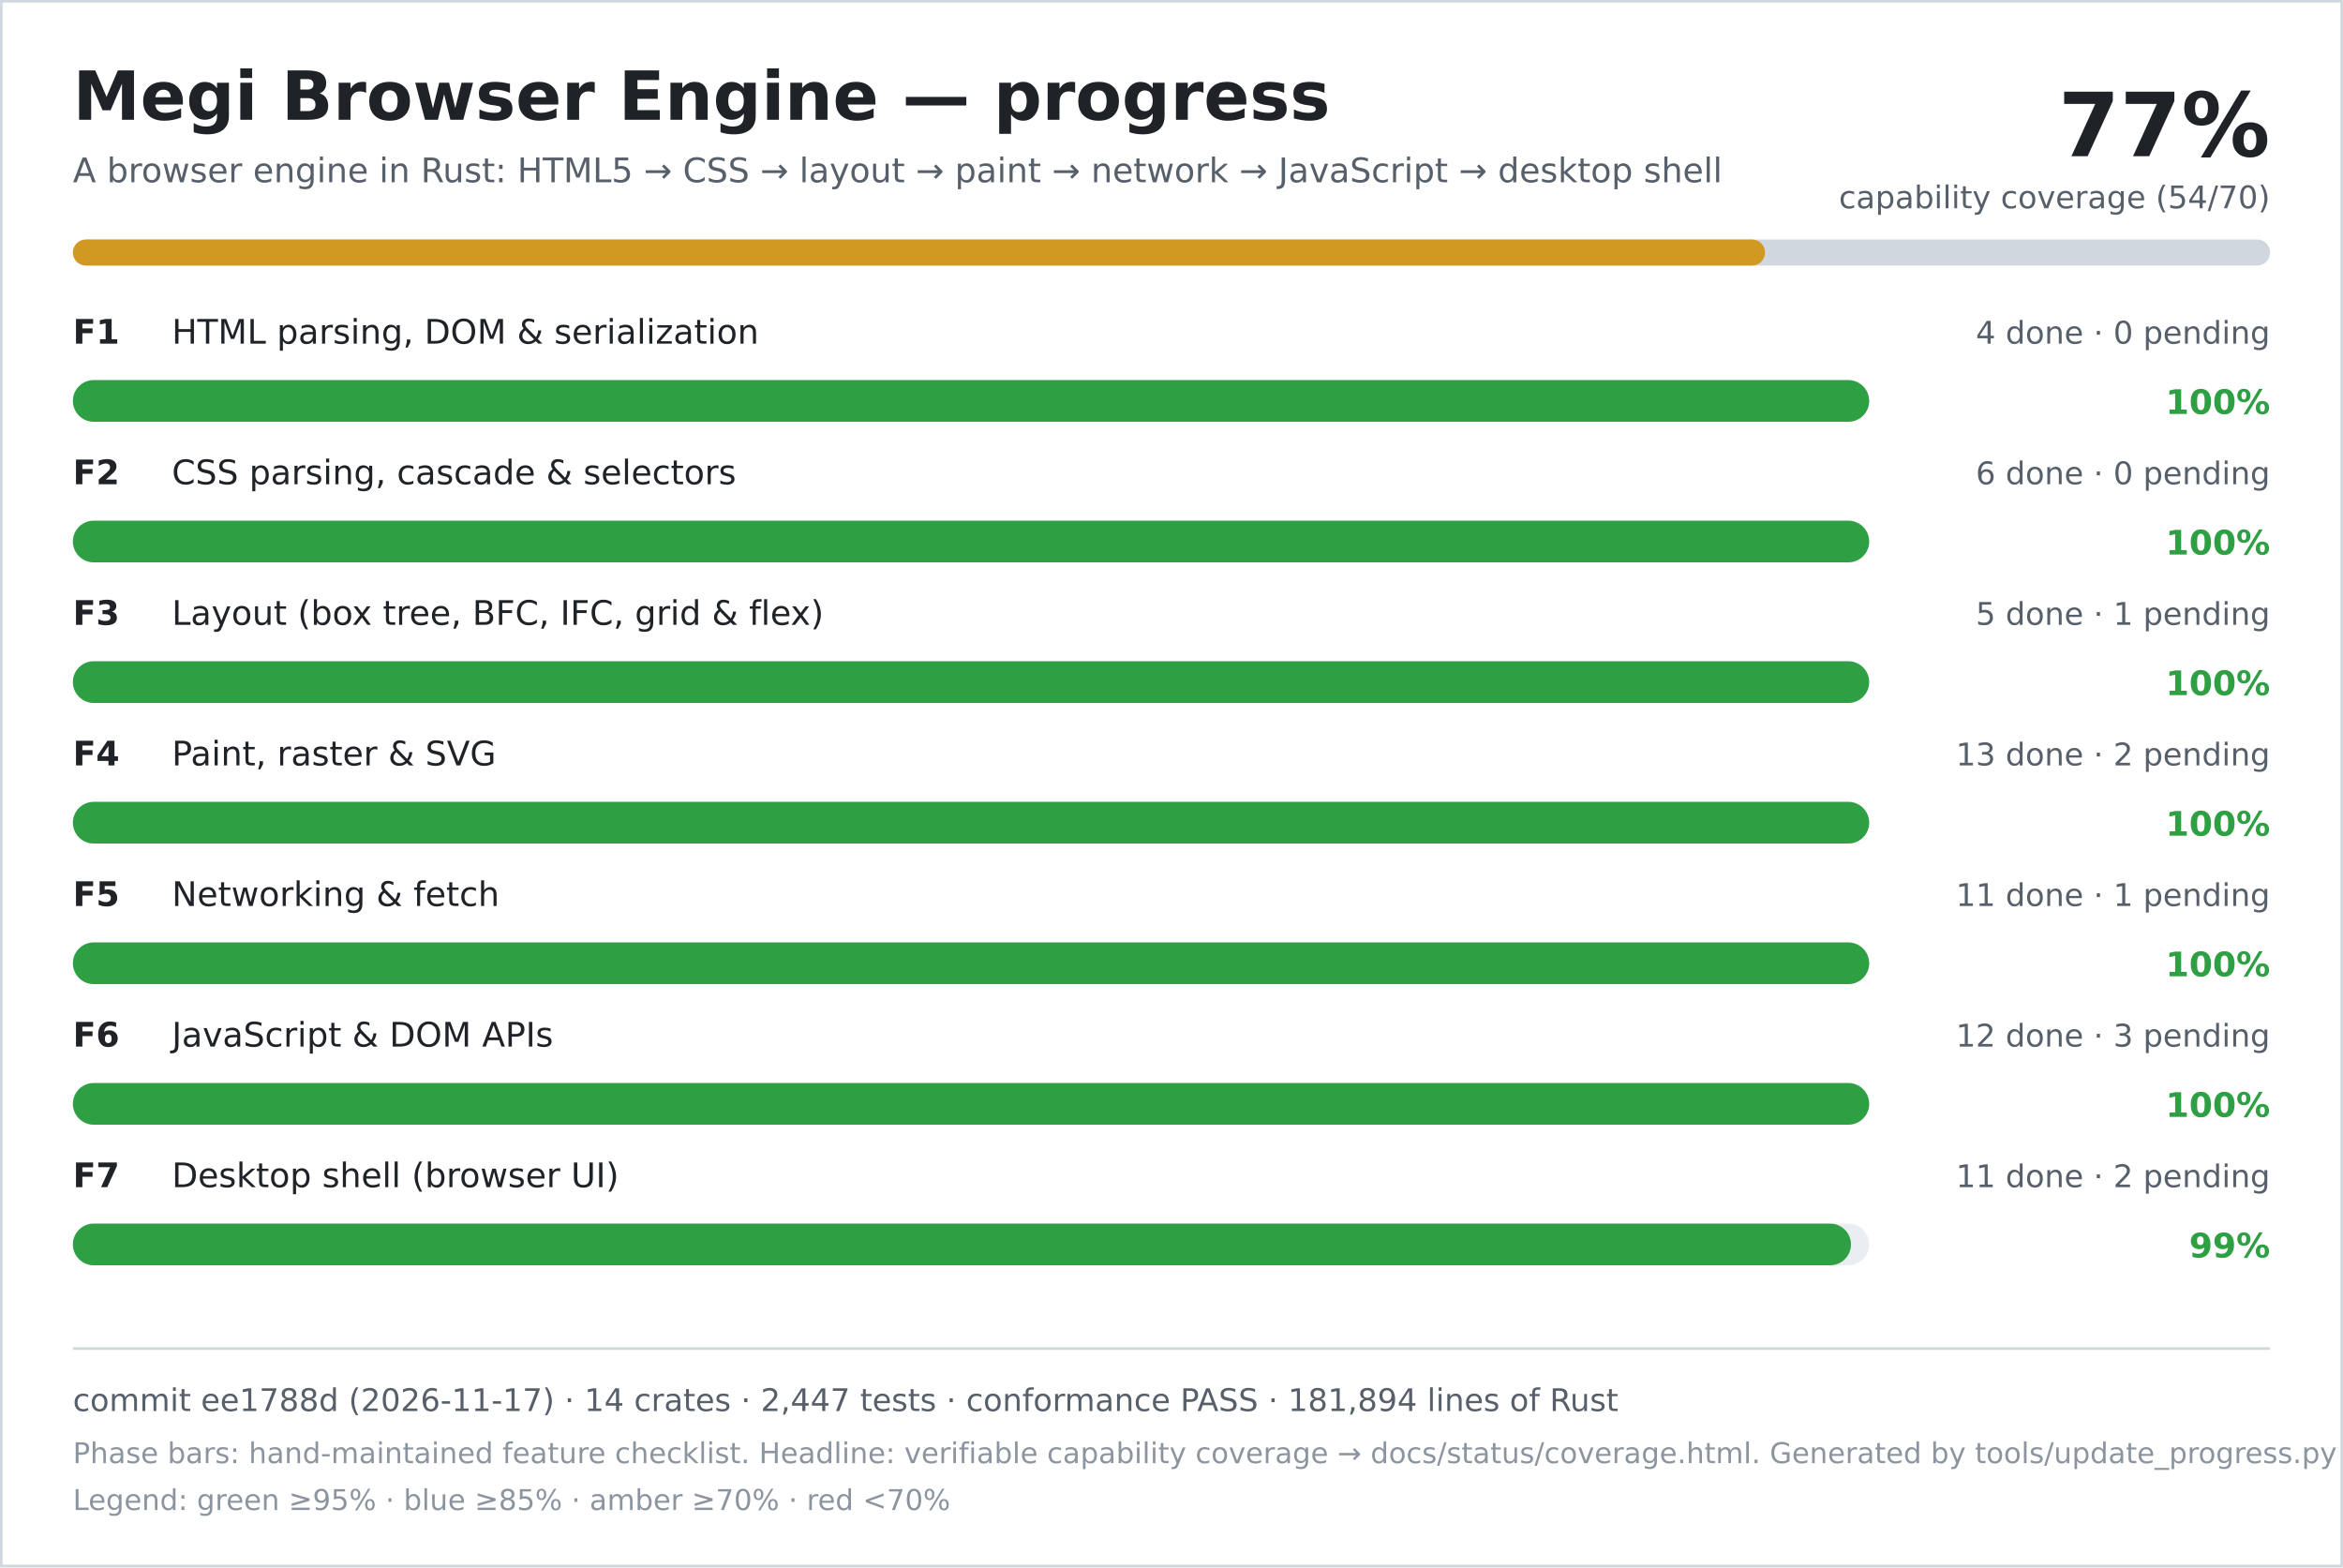
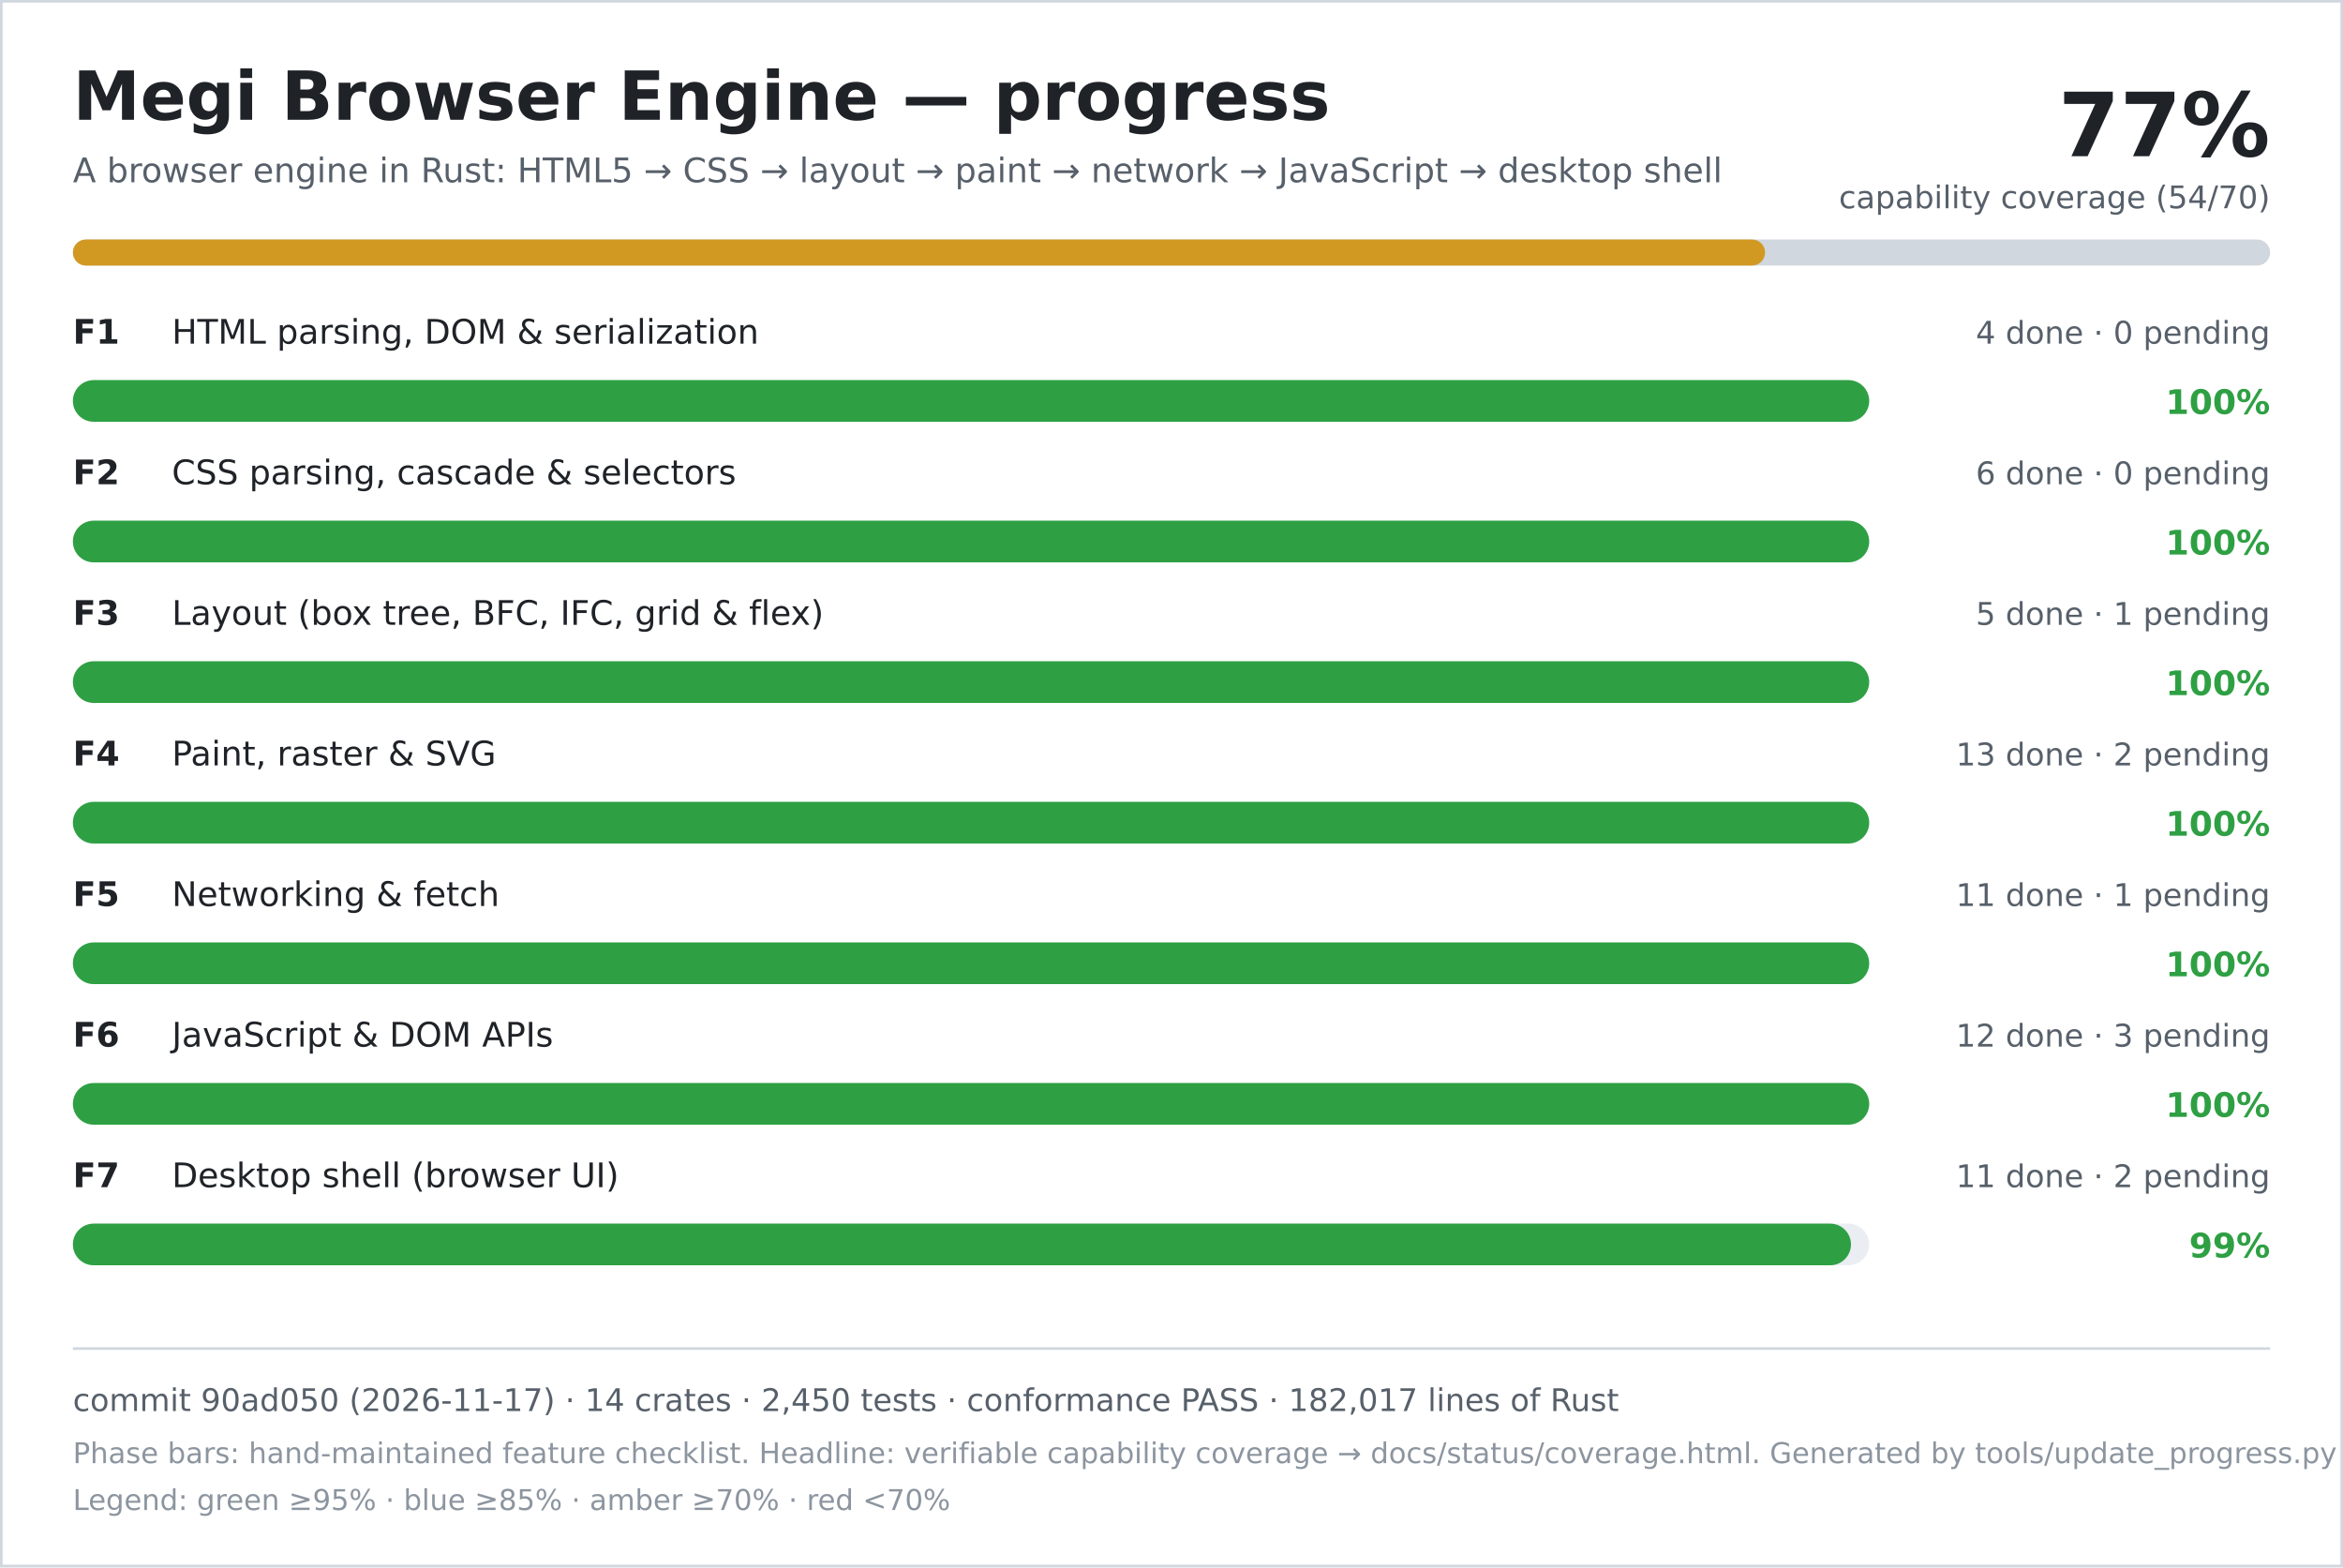
<svg xmlns="http://www.w3.org/2000/svg" width="900" height="602" viewBox="0 0 900 602" role="img" aria-labelledby="title desc">
  <rect width="900" height="602" fill="#ffffff" />
  <rect x="0.5" y="0.5" width="899" height="601" fill="none" stroke="#d0d7de" />
  <text x="28" y="46" font-family="DejaVu Sans, Verdana, sans-serif" font-size="26" font-weight="700" fill="#1f2328">Megi Browser Engine — progress</text>
  <text x="28" y="70" font-family="DejaVu Sans, Verdana, sans-serif" font-size="13" fill="#57606a">A browser engine in Rust: HTML5 → CSS → layout → paint → network → JavaScript → desktop shell</text>
  <text x="872" y="60" text-anchor="end" font-family="DejaVu Sans, Verdana, sans-serif" font-size="34" font-weight="700" fill="#1f2328">77%</text>
  <text x="872" y="80" text-anchor="end" font-family="DejaVu Sans, Verdana, sans-serif" font-size="12" fill="#57606a">capability coverage (54/70)</text>
  <rect x="28" y="92" width="844" height="10" rx="5" fill="#d0d7de" />
  <rect x="28" y="92" width="650" height="10" rx="5" fill="#d29922" />
  <text x="28" y="132" font-family="DejaVu Sans, Verdana, sans-serif" font-size="13" font-weight="700" fill="#1f2328">F1</text>
  <text x="66" y="132" font-family="DejaVu Sans, Verdana, sans-serif" font-size="13" fill="#1f2328">HTML parsing, DOM &amp; serialization</text>
  <text x="872" y="132" text-anchor="end" font-family="DejaVu Sans, Verdana, sans-serif" font-size="12" fill="#57606a">4 done · 0 pending</text>
  <rect x="28" y="146" width="690" height="16" rx="8" fill="#eaeef2" />
  <rect x="28" y="146" width="690" height="16" rx="8" fill="#2ea043" />
  <text x="872" y="159" text-anchor="end" font-family="DejaVu Sans, Verdana, sans-serif" font-size="13" font-weight="700" fill="#2ea043">100%</text>
  <text x="28" y="186" font-family="DejaVu Sans, Verdana, sans-serif" font-size="13" font-weight="700" fill="#1f2328">F2</text>
  <text x="66" y="186" font-family="DejaVu Sans, Verdana, sans-serif" font-size="13" fill="#1f2328">CSS parsing, cascade &amp; selectors</text>
  <text x="872" y="186" text-anchor="end" font-family="DejaVu Sans, Verdana, sans-serif" font-size="12" fill="#57606a">6 done · 0 pending</text>
  <rect x="28" y="200" width="690" height="16" rx="8" fill="#eaeef2" />
  <rect x="28" y="200" width="690" height="16" rx="8" fill="#2ea043" />
  <text x="872" y="213" text-anchor="end" font-family="DejaVu Sans, Verdana, sans-serif" font-size="13" font-weight="700" fill="#2ea043">100%</text>
  <text x="28" y="240" font-family="DejaVu Sans, Verdana, sans-serif" font-size="13" font-weight="700" fill="#1f2328">F3</text>
  <text x="66" y="240" font-family="DejaVu Sans, Verdana, sans-serif" font-size="13" fill="#1f2328">Layout (box tree, BFC, IFC, grid &amp; flex)</text>
  <text x="872" y="240" text-anchor="end" font-family="DejaVu Sans, Verdana, sans-serif" font-size="12" fill="#57606a">5 done · 1 pending</text>
  <rect x="28" y="254" width="690" height="16" rx="8" fill="#eaeef2" />
  <rect x="28" y="254" width="690" height="16" rx="8" fill="#2ea043" />
  <text x="872" y="267" text-anchor="end" font-family="DejaVu Sans, Verdana, sans-serif" font-size="13" font-weight="700" fill="#2ea043">100%</text>
  <text x="28" y="294" font-family="DejaVu Sans, Verdana, sans-serif" font-size="13" font-weight="700" fill="#1f2328">F4</text>
  <text x="66" y="294" font-family="DejaVu Sans, Verdana, sans-serif" font-size="13" fill="#1f2328">Paint, raster &amp; SVG</text>
  <text x="872" y="294" text-anchor="end" font-family="DejaVu Sans, Verdana, sans-serif" font-size="12" fill="#57606a">13 done · 2 pending</text>
  <rect x="28" y="308" width="690" height="16" rx="8" fill="#eaeef2" />
  <rect x="28" y="308" width="690" height="16" rx="8" fill="#2ea043" />
  <text x="872" y="321" text-anchor="end" font-family="DejaVu Sans, Verdana, sans-serif" font-size="13" font-weight="700" fill="#2ea043">100%</text>
  <text x="28" y="348" font-family="DejaVu Sans, Verdana, sans-serif" font-size="13" font-weight="700" fill="#1f2328">F5</text>
  <text x="66" y="348" font-family="DejaVu Sans, Verdana, sans-serif" font-size="13" fill="#1f2328">Networking &amp; fetch</text>
  <text x="872" y="348" text-anchor="end" font-family="DejaVu Sans, Verdana, sans-serif" font-size="12" fill="#57606a">11 done · 1 pending</text>
  <rect x="28" y="362" width="690" height="16" rx="8" fill="#eaeef2" />
  <rect x="28" y="362" width="690" height="16" rx="8" fill="#2ea043" />
  <text x="872" y="375" text-anchor="end" font-family="DejaVu Sans, Verdana, sans-serif" font-size="13" font-weight="700" fill="#2ea043">100%</text>
  <text x="28" y="402" font-family="DejaVu Sans, Verdana, sans-serif" font-size="13" font-weight="700" fill="#1f2328">F6</text>
  <text x="66" y="402" font-family="DejaVu Sans, Verdana, sans-serif" font-size="13" fill="#1f2328">JavaScript &amp; DOM APIs</text>
  <text x="872" y="402" text-anchor="end" font-family="DejaVu Sans, Verdana, sans-serif" font-size="12" fill="#57606a">12 done · 3 pending</text>
  <rect x="28" y="416" width="690" height="16" rx="8" fill="#eaeef2" />
  <rect x="28" y="416" width="690" height="16" rx="8" fill="#2ea043" />
  <text x="872" y="429" text-anchor="end" font-family="DejaVu Sans, Verdana, sans-serif" font-size="13" font-weight="700" fill="#2ea043">100%</text>
  <text x="28" y="456" font-family="DejaVu Sans, Verdana, sans-serif" font-size="13" font-weight="700" fill="#1f2328">F7</text>
  <text x="66" y="456" font-family="DejaVu Sans, Verdana, sans-serif" font-size="13" fill="#1f2328">Desktop shell (browser UI)</text>
  <text x="872" y="456" text-anchor="end" font-family="DejaVu Sans, Verdana, sans-serif" font-size="12" fill="#57606a">11 done · 2 pending</text>
  <rect x="28" y="470" width="690" height="16" rx="8" fill="#eaeef2" />
  <rect x="28" y="470" width="683" height="16" rx="8" fill="#2ea043" />
  <text x="872" y="483" text-anchor="end" font-family="DejaVu Sans, Verdana, sans-serif" font-size="13" font-weight="700" fill="#2ea043">99%</text>
  <line x1="28" y1="518" x2="872" y2="518" stroke="#d0d7de" />
-   <text x="28" y="542" font-family="DejaVu Sans, Verdana, sans-serif" font-size="12" fill="#57606a">commit ee1788d (2026-11-17) · 14 crates · 2,447 tests · conformance PASS · 181,894 lines of Rust</text>
+   <text x="28" y="542" font-family="DejaVu Sans, Verdana, sans-serif" font-size="12" fill="#57606a">commit 90ad050 (2026-11-17) · 14 crates · 2,450 tests · conformance PASS · 182,017 lines of Rust</text>
  <text x="28" y="562" font-family="DejaVu Sans, Verdana, sans-serif" font-size="11" fill="#8c959f">Phase bars: hand-maintained feature checklist. Headline: verifiable capability coverage → docs/status/coverage.html. Generated by tools/update_progress.py — do not edit.</text>
  <text x="28" y="580" font-family="DejaVu Sans, Verdana, sans-serif" font-size="11" fill="#8c959f">Legend: green ≥95% · blue ≥85% · amber ≥70% · red &lt;70%</text>
</svg>
